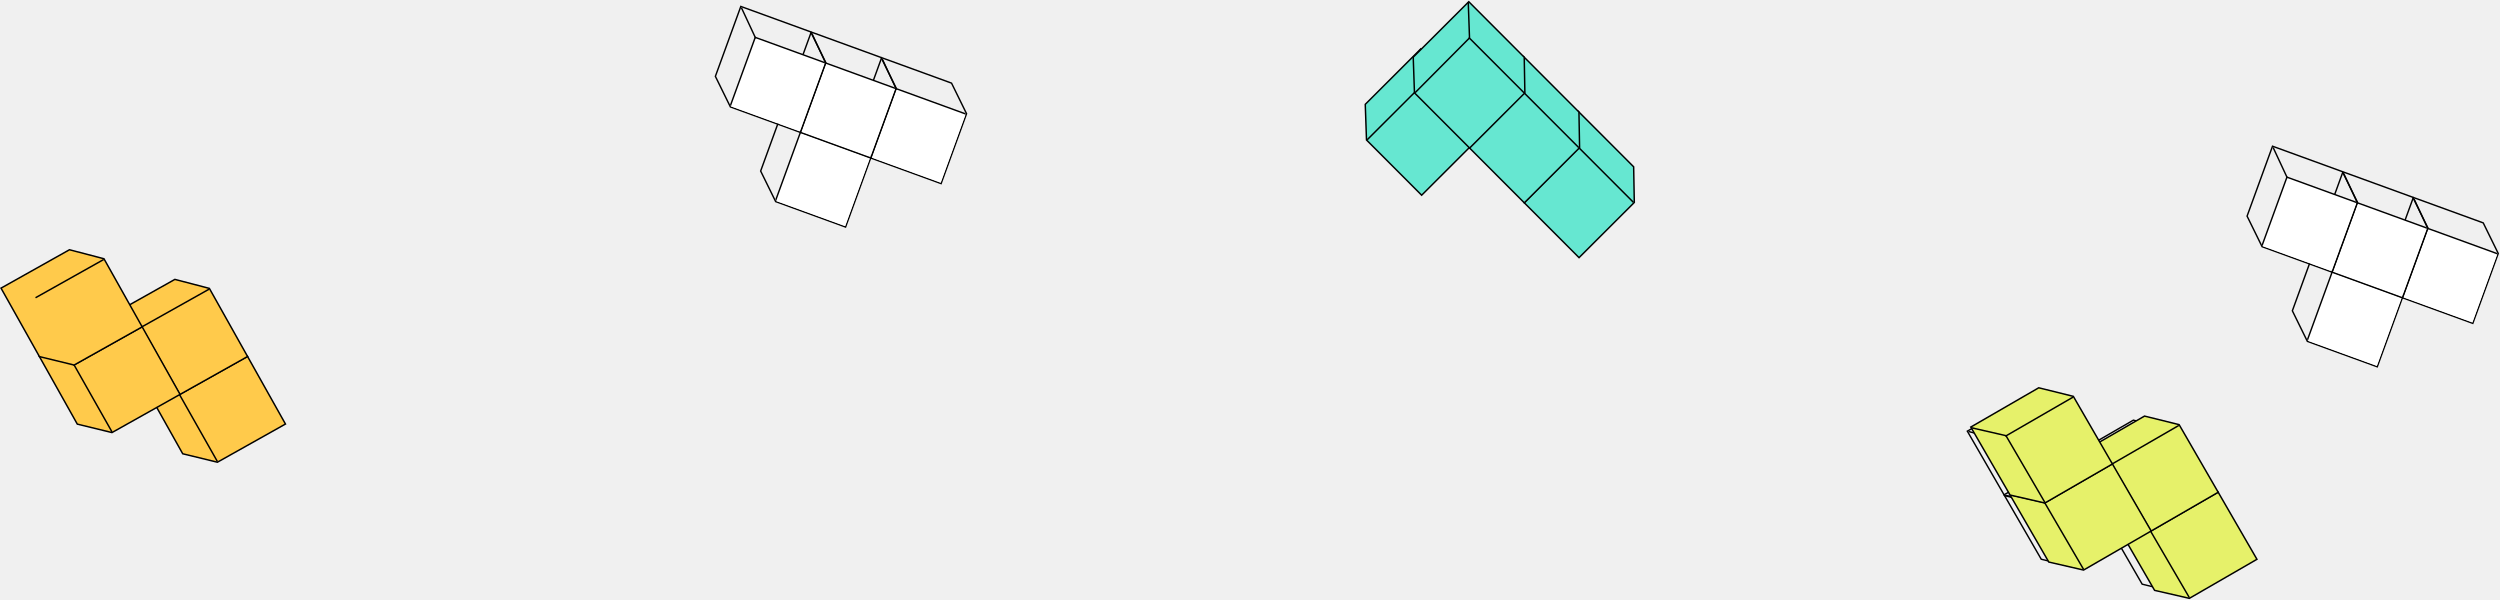
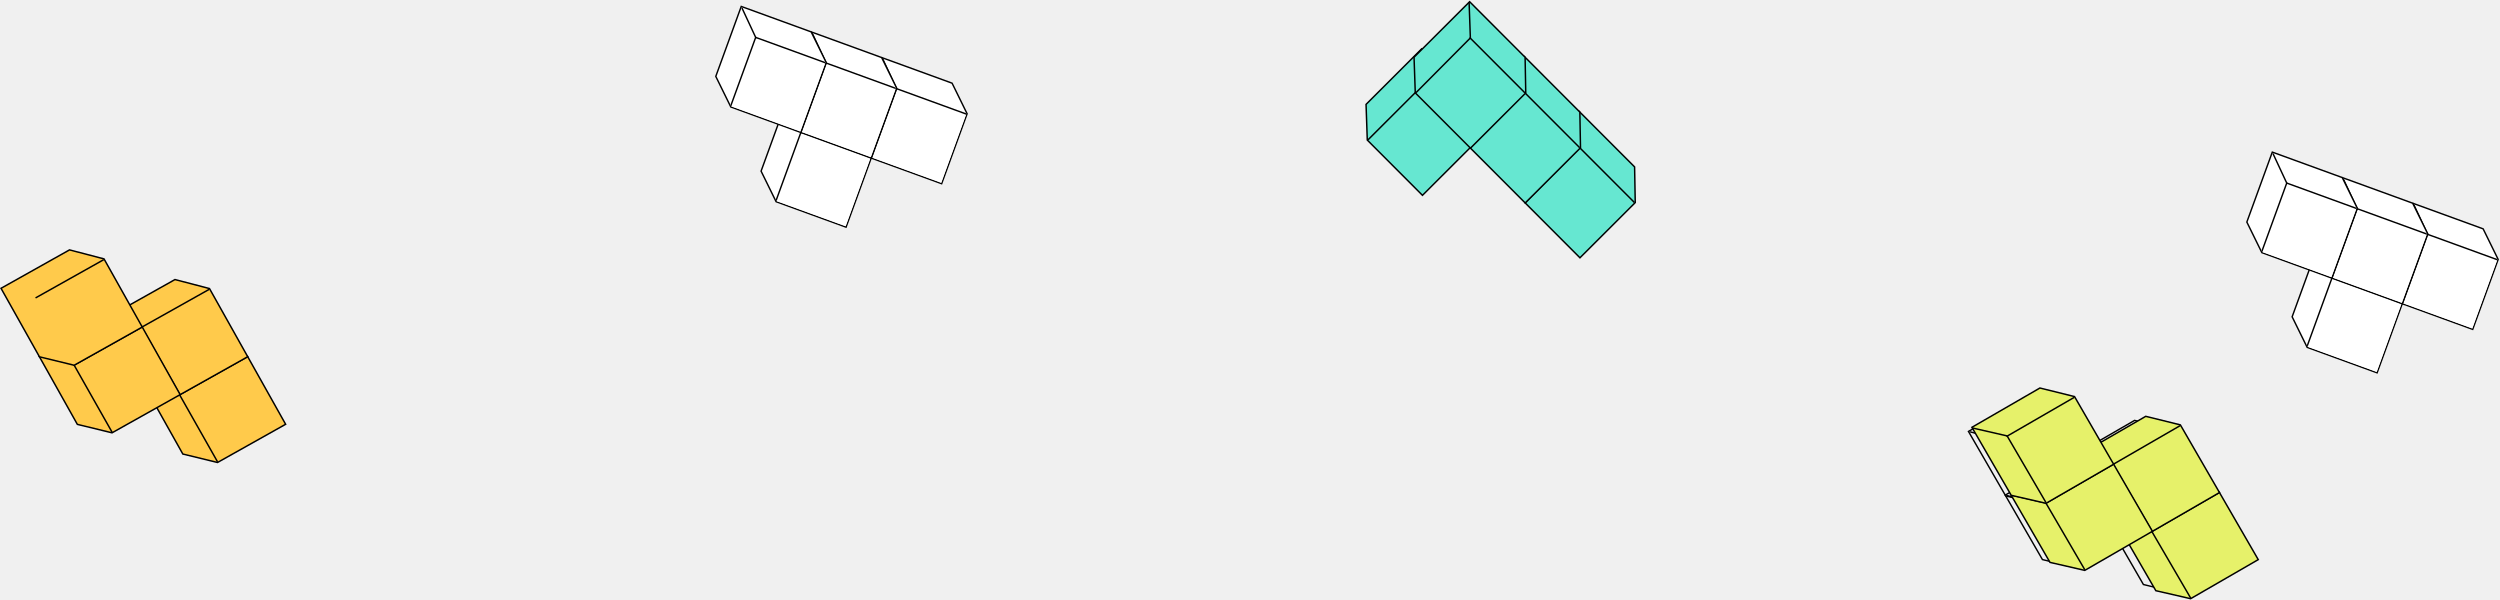
- <svg xmlns="http://www.w3.org/2000/svg" xmlns:xlink="http://www.w3.org/1999/xlink" width="1735px" height="416px" viewBox="0 0 1735 416" version="1.1">
+ <svg xmlns="http://www.w3.org/2000/svg" xmlns:xlink="http://www.w3.org/1999/xlink" width="1734px" height="416px" viewBox="0 0 1734 416" version="1.1">
  <defs>
    <polygon id="path-1" points="50.92 0 67.67 16.08 67.67 67 16.75 67 0 50.92 0 0" />
    <polygon id="path-3" points="50.92 0 67.67 16.08 67.67 67 16.75 67 0 50.92 0 0" />
    <polygon id="path-5" points="50.92 0 67.67 16.08 67.67 67 16.75 67 0 50.92 0 0" />
    <polygon id="path-7" points="50.92 0 67.67 16.08 67.67 67 16.75 67 0 50.92 0 0" />
    <polygon id="path-9" points="50.92 0 67.67 16.08 67.67 67 16.75 67 0 50.92 0 0" />
    <polygon id="path-11" points="50.92 0 67.67 16.08 67.67 67 16.75 67 0 50.92 0 0" />
    <polygon id="path-13" points="50.92 0 67.67 16.08 67.67 67 16.75 67 0 50.92 0 0" />
    <polygon id="path-15" points="50.92 0 67.67 16.08 67.67 67 16.75 67 0 50.92 0 0" />
    <polygon id="path-17" points="50.92 0 67.67 16.08 67.67 67 16.75 67 0 50.92 0 0" />
    <polygon id="path-19" points="50.92 0 67.67 16.08 67.67 67 16.75 67 0 50.92 0 0" />
    <polygon id="path-21" points="50.92 0 67.67 16.08 67.67 67 16.75 67 0 50.92 0 0" />
    <polygon id="path-23" points="50.92 0 67.67 16.08 67.67 67 16.75 67 0 50.92 0 0" />
    <polygon id="path-25" points="50.92 0 67.67 16.08 67.67 67 16.75 67 0 50.92 0 0" />
    <polygon id="path-27" points="50.92 0 67.67 16.08 67.67 67 16.75 67 0 50.92 0 0" />
    <polygon id="path-29" points="50.92 0 67.67 16.08 67.67 67 16.75 67 0 50.92 0 0" />
-     <polygon id="path-31" points="50.92 0 67.67 16.08 67.67 67 16.75 67 0 50.92 0 0" />
+     <polygon id="path-31" points="50.92 0 67.67 16.08 67.67 67 16.75 67 0 50.92 0 0 15.539 -2.97539771e-14" />
    <polygon id="path-33" points="50.92 0 67.67 16.08 67.67 67 16.75 67 0 50.92 0 0" />
    <polygon id="path-35" points="50.92 0 67.67 16.08 67.67 67 16.75 67 0 50.92 0 0" />
    <polygon id="path-37" points="50.92 0 67.67 16.08 67.67 67 16.75 67 0 50.92 0 0" />
    <polygon id="path-39" points="50.92 0 67.67 16.08 67.67 67 16.75 67 0 50.92 0 0" />
    <polygon id="path-41" points="50.92 0 67.67 16.08 67.67 67 16.75 67 0 50.92 0 0" />
    <polygon id="path-43" points="50.92 0 67.67 16.08 67.67 67 16.75 67 0 50.92 0 0" />
    <polygon id="path-45" points="50.92 0 67.67 16.08 67.67 67 16.75 67 0 50.92 0 0" />
-     <polygon id="path-47" points="50.92 0 67.67 16.08 67.67 67 16.75 67 0 50.92 0 0" />
+     <polygon id="path-47" points="50.92 0 67.67 16.08 67.67 67 16.75 67 0 50.92 0 0 15.539 -2.97539771e-14" />
    <polygon id="path-49" points="48.642 0.328 48.449 0.284 48.275 0.381 0.902 26.957 0.434 27.22 0.716 27.677 29.397 74.219 29.509 74.401 29.716 74.45 52.952 79.994 53.17 80.046 53.356 79.922 95.563 51.856 95.945 51.602 95.737 51.193 72.765 6.019 72.655 5.803 72.42 5.75" />
    <polygon id="path-51" points="48.35 0.461 48.157 0.417 47.983 0.514 0.61 27.09 0.142 27.353 0.423 27.81 29.105 74.353 29.217 74.534 29.424 74.583 52.66 80.127 52.878 80.179 53.065 80.055 95.271 51.989 95.653 51.735 95.445 51.326 72.473 6.152 72.363 5.936 72.128 5.883" />
    <polygon id="path-53" points="48.483 0.753 48.289 0.709 48.116 0.806 0.743 27.382 0.275 27.645 0.556 28.102 29.238 74.644 29.35 74.826 29.557 74.875 52.792 80.419 53.011 80.471 53.197 80.347 95.404 52.281 95.786 52.027 95.578 51.618 72.606 6.444 72.496 6.229 72.261 6.175" />
    <polygon id="path-55" points="49.191 0.886 48.997 0.842 48.824 0.939 1.451 27.515 0.983 27.777 1.264 28.235 29.946 74.777 30.058 74.959 30.265 75.008 53.5 80.552 53.719 80.604 53.905 80.48 96.112 52.413 96.494 52.16 96.286 51.751 73.314 6.576 73.204 6.361 72.969 6.307" />
    <polygon id="path-57" points="76.939 39.314 76.929 39.116 76.788 38.975 38.407 0.539 38.028 0.159 37.664 0.553 0.596 40.738 0.451 40.895 0.459 41.108 1.396 64.977 1.405 65.201 1.575 65.347 39.996 98.406 40.344 98.706 40.681 98.395 77.974 64.077 78.151 63.913 78.14 63.672" />
    <polygon id="path-59" points="77.171 39.643 77.162 39.445 77.021 39.304 38.64 0.868 38.261 0.487 37.897 0.882 0.829 41.067 0.684 41.224 0.692 41.437 1.629 65.306 1.638 65.53 1.808 65.676 40.229 98.735 40.577 99.035 40.914 98.724 78.207 64.406 78.384 64.242 78.372 64.001" />
    <polygon id="path-61" points="77.2 39.617 77.191 39.419 77.05 39.279 38.669 0.842 38.289 0.462 37.925 0.857 0.857 41.041 0.713 41.198 0.721 41.411 1.658 65.28 1.667 65.504 1.837 65.651 40.258 98.71 40.606 99.009 40.943 98.699 78.236 64.38 78.413 64.217 78.401 63.976" />
    <polygon id="path-63" points="77.226 39.588 77.216 39.39 77.076 39.25 38.695 0.813 38.315 0.433 37.951 0.828 0.883 41.012 0.739 41.169 0.747 41.382 1.684 65.251 1.692 65.475 1.862 65.622 40.284 98.681 40.631 98.98 40.969 98.669 78.261 64.351 78.439 64.188 78.427 63.947" />
    <polygon id="path-65" points="48.16 0.853 47.966 0.811 47.794 0.91 0.765 28.091 0.3 28.36 0.588 28.813 29.863 74.984 29.978 75.164 30.185 75.211 53.49 80.457 53.709 80.506 53.894 80.38 95.737 51.775 96.116 51.516 95.903 51.11 72.353 6.233 72.241 6.02 72.005 5.969" />
    <polygon id="path-67" points="48.27 0.326 48.076 0.285 47.904 0.384 0.875 27.565 0.41 27.834 0.698 28.287 29.973 74.458 30.087 74.638 30.295 74.685 53.6 79.931 53.819 79.98 54.004 79.853 95.847 51.249 96.226 50.99 96.013 50.584 72.463 5.707 72.351 5.493 72.115 5.443" />
    <polygon id="path-69" points="48.743 0.216 48.549 0.175 48.377 0.274 1.349 27.455 0.884 27.724 1.171 28.177 30.447 74.348 30.561 74.528 30.769 74.575 54.073 79.821 54.292 79.87 54.477 79.744 96.321 51.139 96.699 50.88 96.486 50.474 72.937 5.597 72.825 5.383 72.589 5.333" />
    <polygon id="path-71" points="48.853 0.69 48.659 0.648 48.487 0.748 1.458 27.928 0.993 28.197 1.281 28.651 30.556 74.822 30.67 75.002 30.878 75.049 54.183 80.295 54.401 80.344 54.587 80.217 96.43 51.612 96.809 51.353 96.596 50.947 73.046 6.071 72.934 5.857 72.698 5.806" />
  </defs>
  <g id="Page-1" stroke="none" stroke-width="1" fill="none" fill-rule="evenodd">
-     <g id="Group-2" transform="translate(-1, 0)">
-       <g id="bg4" transform="translate(473, 3)">
+     <g id="bg4" transform="translate(-1, 0)">
+       <g transform="translate(473, 3)">
        <g id="Group-10-Copy-12" transform="translate(987.9615, 339.1614) rotate(-30) translate(-987.9615, -339.1614) translate(926.9615, 254.1614)">
          <g id="Group">
            <g id="Group-4-Copy">
              <g id="Cube-3" transform="translate(52, 101)">
                <g id="Group">
                  <polygon id="Path" stroke="#000000" points="69.17 16.867 69.17 68.5 17.549 68.5 0.5 52.133 0.5 0.5 52.121 0.5" />
                  <g id="Path-Copy-Clipped" transform="translate(1, 1)">
-                     <mask id="mask-2" fill="white">
-                       <use xlink:href="#path-1" />
-                     </mask>
-                     <g id="path-9" />
-                     <polygon id="Path-Copy" stroke="#000000" fill="#FFFFFF" fill-rule="nonzero" mask="url(#mask-2)" points="84.92 32.617 84.92 84.25 33.299 84.25 16.25 67.883 16.25 16.25 67.871 16.25" />
+                     <g>
+                       <mask id="mask-2" fill="white">
+                         <use xlink:href="#path-1" />
+                       </mask>
+                       <g id="path-1" />
+                       <polygon id="Path-Copy" stroke="#000000" fill="#FFFFFF" fill-rule="nonzero" mask="url(#mask-2)" points="84.92 32.617 84.92 84.25 33.299 84.25 16.25 67.883 16.25 16.25 67.871 16.25" />
+                     </g>
                  </g>
                  <g id="Path-Clipped" transform="translate(1, 1)">
-                     <mask id="mask-4" fill="white">
-                       <use xlink:href="#path-3" />
-                     </mask>
-                     <g id="path-9" />
-                     <line x1="16.75" y1="16.75" x2="0" y2="0" id="Path" stroke="#000000" mask="url(#mask-4)" />
+                     <g>
+                       <mask id="mask-4" fill="white">
+                         <use xlink:href="#path-3" />
+                       </mask>
+                       <g id="path-3" />
+                       <line x1="16.75" y1="16.75" x2="0" y2="0" id="Path" stroke="#000000" mask="url(#mask-4)" />
+                     </g>
                  </g>
                </g>
              </g>
              <g id="Cube-3" transform="translate(52, 51)">
                <g id="Group">
                  <polygon id="Path" stroke="#000000" points="69.17 16.867 69.17 68.5 17.549 68.5 0.5 52.133 0.5 0.5 52.121 0.5" />
                  <g id="Path-Copy-Clipped" transform="translate(1, 1)">
-                     <mask id="mask-6" fill="white">
-                       <use xlink:href="#path-5" />
-                     </mask>
-                     <g id="path-11" />
-                     <polygon id="Path-Copy" stroke="#000000" fill="#FFFFFF" fill-rule="nonzero" mask="url(#mask-6)" points="84.92 32.617 84.92 84.25 33.299 84.25 16.25 67.883 16.25 16.25 67.871 16.25" />
+                     <g>
+                       <mask id="mask-6" fill="white">
+                         <use xlink:href="#path-5" />
+                       </mask>
+                       <g id="path-5" />
+                       <polygon id="Path-Copy" stroke="#000000" fill="#FFFFFF" fill-rule="nonzero" mask="url(#mask-6)" points="84.92 32.617 84.92 84.25 33.299 84.25 16.25 67.883 16.25 16.25 67.871 16.25" />
+                     </g>
                  </g>
                  <g id="Path-Clipped" transform="translate(1, 1)">
-                     <mask id="mask-8" fill="white">
-                       <use xlink:href="#path-7" />
-                     </mask>
-                     <g id="path-11" />
-                     <line x1="16.75" y1="16.75" x2="0" y2="0" id="Path" stroke="#000000" mask="url(#mask-8)" />
+                     <g>
+                       <mask id="mask-8" fill="white">
+                         <use xlink:href="#path-7" />
+                       </mask>
+                       <g id="path-7" />
+                       <line x1="16.75" y1="16.75" x2="0" y2="0" id="Path" stroke="#000000" mask="url(#mask-8)" />
+                     </g>
                  </g>
                </g>
              </g>
              <g id="Cube-3" transform="translate(0, 51)">
                <g id="Group">
                  <polygon id="Path" stroke="#000000" points="69.17 16.867 69.17 68.5 17.549 68.5 0.5 52.133 0.5 0.5 52.121 0.5" />
                  <g id="Path-Copy-Clipped" transform="translate(1, 1)">
-                     <mask id="mask-10" fill="white">
-                       <use xlink:href="#path-9" />
-                     </mask>
-                     <g id="path-13" />
-                     <polygon id="Path-Copy" stroke="#000000" fill="#FFFFFF" fill-rule="nonzero" mask="url(#mask-10)" points="84.92 32.617 84.92 84.25 33.299 84.25 16.25 67.883 16.25 16.25 67.871 16.25" />
+                     <g>
+                       <mask id="mask-10" fill="white">
+                         <use xlink:href="#path-9" />
+                       </mask>
+                       <g id="path-9" />
+                       <polygon id="Path-Copy" stroke="#000000" fill="#FFFFFF" fill-rule="nonzero" mask="url(#mask-10)" points="84.92 32.617 84.92 84.25 33.299 84.25 16.25 67.883 16.25 16.25 67.871 16.25" />
+                     </g>
                  </g>
                  <g id="Path-Clipped" transform="translate(1, 1)">
-                     <mask id="mask-12" fill="white">
-                       <use xlink:href="#path-11" />
-                     </mask>
-                     <g id="path-13" />
-                     <line x1="16.75" y1="16.75" x2="0" y2="0" id="Path" stroke="#000000" mask="url(#mask-12)" />
+                     <g>
+                       <mask id="mask-12" fill="white">
+                         <use xlink:href="#path-11" />
+                       </mask>
+                       <g id="path-11" />
+                       <line x1="16.75" y1="16.75" x2="0" y2="0" id="Path" stroke="#000000" mask="url(#mask-12)" />
+                     </g>
                  </g>
                </g>
              </g>
              <g id="Cube-3">
                <g id="Group">
                  <polygon id="Path" stroke="#000000" points="69.17 16.867 69.17 68.5 17.549 68.5 0.5 52.133 0.5 0.5 52.121 0.5" />
                  <g id="Path-Copy-Clipped" transform="translate(1, 1)">
-                     <mask id="mask-14" fill="white">
-                       <use xlink:href="#path-13" />
-                     </mask>
-                     <g id="path-15" />
-                     <polygon id="Path-Copy" stroke="#000000" fill="#FFFFFF" fill-rule="nonzero" mask="url(#mask-14)" points="84.92 32.617 84.92 84.25 33.299 84.25 16.25 67.883 16.25 16.25 67.871 16.25" />
+                     <g>
+                       <mask id="mask-14" fill="white">
+                         <use xlink:href="#path-13" />
+                       </mask>
+                       <g id="path-13" />
+                       <polygon id="Path-Copy" stroke="#000000" fill="#FFFFFF" fill-rule="nonzero" mask="url(#mask-14)" points="84.92 32.617 84.92 84.25 33.299 84.25 16.25 67.883 16.25 16.25 67.871 16.25" />
+                     </g>
                  </g>
                  <g id="Path-Clipped" transform="translate(1, 1)">
-                     <mask id="mask-16" fill="white">
-                       <use xlink:href="#path-15" />
-                     </mask>
-                     <g id="path-15" />
-                     <line x1="16.75" y1="16.75" x2="0" y2="0" id="Path" stroke="#000000" mask="url(#mask-16)" />
+                     <g>
+                       <mask id="mask-16" fill="white">
+                         <use xlink:href="#path-15" />
+                       </mask>
+                       <g id="path-15" />
+                       <line x1="16.75" y1="16.75" x2="0" y2="0" id="Path" stroke="#000000" mask="url(#mask-16)" />
+                     </g>
                  </g>
                </g>
              </g>
            </g>
          </g>
        </g>
        <g id="Group-8-Copy" transform="translate(103.0607, 86.96371) rotate(20) translate(-103.0607, -86.96371) translate(16.06066, 26.96372)">
          <g id="Group-7">
            <g id="Cube-3" transform="translate(52, 51)">
              <g id="Group">
-                 <polygon id="Path" stroke="#000000" points="69.17 16.867 69.17 68.5 17.549 68.5 0.5 52.133 0.5 0.5 52.121 0.5" />
-                 <g id="Path-Copy-Clipped" transform="translate(1, 1)">
-                   <mask id="mask-18" fill="white">
-                     <use xlink:href="#path-17" />
-                   </mask>
-                   <g id="path-25" />
-                   <polygon id="Path-Copy" stroke="#000000" fill="#FFFFFF" fill-rule="nonzero" mask="url(#mask-18)" points="84.92 32.617 84.92 84.25 33.299 84.25 16.25 67.883 16.25 16.25 67.871 16.25" />
-                 </g>
-                 <g id="Path-Clipped" transform="translate(1, 1)">
-                   <mask id="mask-20" fill="white">
-                     <use xlink:href="#path-19" />
-                   </mask>
-                   <g id="path-25" />
-                   <line x1="16.75" y1="16.75" x2="0" y2="0" id="Path" stroke="#000000" mask="url(#mask-20)" />
+                 <polygon id="Path" stroke="#000000" fill="#FFFFFF" points="69.17 16.867 69.17 68.5 17.549 68.5 0.5 52.133 0.5 0.5 52.121 0.5" />
+                 <g id="Path-Copy-Clipped" transform="translate(1, 1)">
+                   <g>
+                     <mask id="mask-18" fill="white">
+                       <use xlink:href="#path-17" />
+                     </mask>
+                     <g id="path-17" />
+                     <polygon id="Path-Copy" stroke="#000000" fill="#FFFFFF" fill-rule="nonzero" mask="url(#mask-18)" points="84.92 32.617 84.92 84.25 33.299 84.25 16.25 67.883 16.25 16.25 67.871 16.25" />
+                   </g>
+                 </g>
+                 <g id="Path-Clipped" transform="translate(1, 1)">
+                   <g>
+                     <mask id="mask-20" fill="white">
+                       <use xlink:href="#path-19" />
+                     </mask>
+                     <g id="path-19" />
+                     <line x1="16.75" y1="16.75" x2="0" y2="0" id="Path" stroke="#000000" mask="url(#mask-20)" />
+                   </g>
                </g>
              </g>
            </g>
            <g id="Cube-3" transform="translate(104, 0)">
              <g id="Group">
-                 <polygon id="Path" stroke="#000000" points="69.17 16.867 69.17 68.5 17.549 68.5 0.5 52.133 0.5 0.5 52.121 0.5" />
-                 <g id="Path-Copy-Clipped" transform="translate(1, 1)">
-                   <mask id="mask-22" fill="white">
-                     <use xlink:href="#path-21" />
-                   </mask>
-                   <g id="path-27" />
-                   <polygon id="Path-Copy" stroke="#000000" fill="#FFFFFF" fill-rule="nonzero" mask="url(#mask-22)" points="84.92 32.617 84.92 84.25 33.299 84.25 16.25 67.883 16.25 16.25 67.871 16.25" />
-                 </g>
-                 <g id="Path-Clipped" transform="translate(1, 1)">
-                   <mask id="mask-24" fill="white">
-                     <use xlink:href="#path-23" />
-                   </mask>
-                   <g id="path-27" />
-                   <line x1="16.75" y1="16.75" x2="0" y2="0" id="Path" stroke="#000000" mask="url(#mask-24)" />
+                 <polygon id="Path" stroke="#000000" fill="#FFFFFF" points="69.17 16.867 69.17 68.5 17.549 68.5 0.5 52.133 0.5 0.5 52.121 0.5" />
+                 <g id="Path-Copy-Clipped" transform="translate(1, 1)">
+                   <g>
+                     <mask id="mask-22" fill="white">
+                       <use xlink:href="#path-21" />
+                     </mask>
+                     <g id="path-21" />
+                     <polygon id="Path-Copy" stroke="#000000" fill="#FFFFFF" fill-rule="nonzero" mask="url(#mask-22)" points="84.92 32.617 84.92 84.25 33.299 84.25 16.25 67.883 16.25 16.25 67.871 16.25" />
+                   </g>
+                 </g>
+                 <g id="Path-Clipped" transform="translate(1, 1)">
+                   <g>
+                     <mask id="mask-24" fill="white">
+                       <use xlink:href="#path-23" />
+                     </mask>
+                     <g id="path-23" />
+                     <line x1="16.75" y1="16.75" x2="0" y2="0" id="Path" stroke="#000000" mask="url(#mask-24)" />
+                   </g>
                </g>
              </g>
            </g>
            <g id="Cube-3" transform="translate(52, 0)">
              <g id="Group">
-                 <polygon id="Path" stroke="#000000" points="69.17 16.867 69.17 68.5 17.549 68.5 0.5 52.133 0.5 0.5 52.121 0.5" />
-                 <g id="Path-Copy-Clipped" transform="translate(1, 1)">
-                   <mask id="mask-26" fill="white">
-                     <use xlink:href="#path-25" />
-                   </mask>
-                   <g id="path-29" />
-                   <polygon id="Path-Copy" stroke="#000000" fill="#FFFFFF" fill-rule="nonzero" mask="url(#mask-26)" points="84.92 32.617 84.92 84.25 33.299 84.25 16.25 67.883 16.25 16.25 67.871 16.25" />
-                 </g>
-                 <g id="Path-Clipped" transform="translate(1, 1)">
-                   <mask id="mask-28" fill="white">
-                     <use xlink:href="#path-27" />
-                   </mask>
-                   <g id="path-29" />
-                   <line x1="16.75" y1="16.75" x2="0" y2="0" id="Path" stroke="#000000" mask="url(#mask-28)" />
+                 <polygon id="Path" stroke="#000000" fill="#FFFFFF" points="69.17 16.867 69.17 68.5 17.549 68.5 0.5 52.133 0.5 0.5 52.121 0.5" />
+                 <g id="Path-Copy-Clipped" transform="translate(1, 1)">
+                   <g>
+                     <mask id="mask-26" fill="white">
+                       <use xlink:href="#path-25" />
+                     </mask>
+                     <g id="path-25" />
+                     <polygon id="Path-Copy" stroke="#000000" fill="#FFFFFF" fill-rule="nonzero" mask="url(#mask-26)" points="84.92 32.617 84.92 84.25 33.299 84.25 16.25 67.883 16.25 16.25 67.871 16.25" />
+                   </g>
+                 </g>
+                 <g id="Path-Clipped" transform="translate(1, 1)">
+                   <g>
+                     <mask id="mask-28" fill="white">
+                       <use xlink:href="#path-27" />
+                     </mask>
+                     <g id="path-27" />
+                     <line x1="16.75" y1="16.75" x2="0" y2="0" id="Path" stroke="#000000" mask="url(#mask-28)" />
+                   </g>
                </g>
              </g>
            </g>
            <g id="Cube-3">
              <g id="Group">
-                 <polygon id="Path" stroke="#000000" points="69.17 16.867 69.17 68.5 17.549 68.5 0.5 52.133 0.5 0.5 52.121 0.5" />
-                 <g id="Path-Copy-Clipped" transform="translate(1, 1)">
-                   <mask id="mask-30" fill="white">
-                     <use xlink:href="#path-29" />
-                   </mask>
-                   <g id="path-31" />
-                   <polygon id="Path-Copy" stroke="#000000" fill="#FFFFFF" fill-rule="nonzero" mask="url(#mask-30)" points="84.92 32.617 84.92 84.25 33.299 84.25 16.25 67.883 16.25 16.25 67.871 16.25" />
-                 </g>
-                 <g id="Path-Clipped" transform="translate(1, 1)">
-                   <mask id="mask-32" fill="white">
-                     <use xlink:href="#path-31" />
-                   </mask>
-                   <g id="path-31" />
-                   <line x1="16.75" y1="16.75" x2="0" y2="0" id="Path" stroke="#000000" mask="url(#mask-32)" />
-                 </g>
-               </g>
-             </g>
-           </g>
-         </g>
-         <g id="Group-8-Copy-4" transform="translate(1166.061, 183.9637) rotate(20) translate(-1166.061, -183.9637) translate(1079.061, 123.9637)">
-           <g id="Group-7">
+                 <polygon id="Path" stroke="#000000" fill="#FFFFFF" points="69.17 16.867 69.17 68.5 17.549 68.5 0.5 52.133 0.5 0.5 52.121 0.5" />
+                 <g id="Path-Copy-Clipped" transform="translate(1, 1)">
+                   <g>
+                     <mask id="mask-30" fill="white">
+                       <use xlink:href="#path-29" />
+                     </mask>
+                     <g id="path-29" />
+                     <polygon id="Path-Copy" stroke="#000000" fill="#FFFFFF" fill-rule="nonzero" mask="url(#mask-30)" points="84.92 32.617 84.92 84.25 33.299 84.25 16.25 67.883 16.25 16.25 67.871 16.25" />
+                   </g>
+                 </g>
+                 <g id="Path-Clipped" transform="translate(1, 1)">
+                   <g>
+                     <mask id="mask-32" fill="white">
+                       <use xlink:href="#path-31" />
+                     </mask>
+                     <g id="path-31" />
+                     <line x1="16.75" y1="16.75" x2="0" y2="0" id="Path" stroke="#000000" mask="url(#mask-32)" />
+                   </g>
+                 </g>
+               </g>
+             </g>
+           </g>
+         </g>
+         <g id="Group-8-Copy" transform="translate(1165.043, 188.4195) rotate(20) translate(-1165.043, -188.4195) translate(1077.543, 127.9195)">
+           <g id="Group-7" transform="translate(0.31596, 0.120615)">
            <g id="Cube-3" transform="translate(52, 51)">
              <g id="Group">
-                 <polygon id="Path" stroke="#000000" points="69.17 16.867 69.17 68.5 17.549 68.5 0.5 52.133 0.5 0.5 52.121 0.5" />
-                 <g id="Path-Copy-Clipped" transform="translate(1, 1)">
-                   <mask id="mask-34" fill="white">
-                     <use xlink:href="#path-33" />
-                   </mask>
-                   <g id="path-33" />
-                   <polygon id="Path-Copy" stroke="#000000" fill="#FFFFFF" fill-rule="nonzero" mask="url(#mask-34)" points="84.92 32.617 84.92 84.25 33.299 84.25 16.25 67.883 16.25 16.25 67.871 16.25" />
-                 </g>
-                 <g id="Path-Clipped" transform="translate(1, 1)">
-                   <mask id="mask-36" fill="white">
-                     <use xlink:href="#path-35" />
-                   </mask>
-                   <g id="path-33" />
-                   <line x1="16.75" y1="16.75" x2="0" y2="0" id="Path" stroke="#000000" mask="url(#mask-36)" />
+                 <polygon id="Path" stroke="#000000" fill="#FFFFFF" points="69.17 16.867 69.17 68.5 17.549 68.5 0.5 52.133 0.5 0.5 52.121 0.5" />
+                 <g id="Path-Copy-Clipped" transform="translate(1, 1)">
+                   <g>
+                     <mask id="mask-34" fill="white">
+                       <use xlink:href="#path-33" />
+                     </mask>
+                     <g id="path-17" />
+                     <polygon id="Path-Copy" stroke="#000000" fill="#FFFFFF" fill-rule="nonzero" mask="url(#mask-34)" points="84.92 32.617 84.92 84.25 33.299 84.25 16.25 67.883 16.25 16.25 67.871 16.25" />
+                   </g>
+                 </g>
+                 <g id="Path-Clipped" transform="translate(1, 1)">
+                   <g>
+                     <mask id="mask-36" fill="white">
+                       <use xlink:href="#path-35" />
+                     </mask>
+                     <g id="path-19" />
+                     <line x1="16.75" y1="16.75" x2="0" y2="0" id="Path" stroke="#000000" mask="url(#mask-36)" />
+                   </g>
                </g>
              </g>
            </g>
            <g id="Cube-3" transform="translate(104, 0)">
              <g id="Group">
-                 <polygon id="Path" stroke="#000000" points="69.17 16.867 69.17 68.5 17.549 68.5 0.5 52.133 0.5 0.5 52.121 0.5" />
-                 <g id="Path-Copy-Clipped" transform="translate(1, 1)">
-                   <mask id="mask-38" fill="white">
-                     <use xlink:href="#path-37" />
-                   </mask>
-                   <g id="path-35" />
-                   <polygon id="Path-Copy" stroke="#000000" fill="#FFFFFF" fill-rule="nonzero" mask="url(#mask-38)" points="84.92 32.617 84.92 84.25 33.299 84.25 16.25 67.883 16.25 16.25 67.871 16.25" />
-                 </g>
-                 <g id="Path-Clipped" transform="translate(1, 1)">
-                   <mask id="mask-40" fill="white">
-                     <use xlink:href="#path-39" />
-                   </mask>
-                   <g id="path-35" />
-                   <line x1="16.75" y1="16.75" x2="0" y2="0" id="Path" stroke="#000000" mask="url(#mask-40)" />
+                 <polygon id="Path" stroke="#000000" fill="#FFFFFF" points="69.17 16.867 69.17 68.5 17.549 68.5 0.5 52.133 0.5 0.5 52.121 0.5" />
+                 <g id="Path-Copy-Clipped" transform="translate(1, 1)">
+                   <g>
+                     <mask id="mask-38" fill="white">
+                       <use xlink:href="#path-37" />
+                     </mask>
+                     <g id="path-21" />
+                     <polygon id="Path-Copy" stroke="#000000" fill="#FFFFFF" fill-rule="nonzero" mask="url(#mask-38)" points="84.92 32.617 84.92 84.25 33.299 84.25 16.25 67.883 16.25 16.25 67.871 16.25" />
+                   </g>
+                 </g>
+                 <g id="Path-Clipped" transform="translate(1, 1)">
+                   <g>
+                     <mask id="mask-40" fill="white">
+                       <use xlink:href="#path-39" />
+                     </mask>
+                     <g id="path-23" />
+                     <line x1="16.75" y1="16.75" x2="0" y2="0" id="Path" stroke="#000000" mask="url(#mask-40)" />
+                   </g>
                </g>
              </g>
            </g>
            <g id="Cube-3" transform="translate(52, 0)">
              <g id="Group">
-                 <polygon id="Path" stroke="#000000" points="69.17 16.867 69.17 68.5 17.549 68.5 0.5 52.133 0.5 0.5 52.121 0.5" />
-                 <g id="Path-Copy-Clipped" transform="translate(1, 1)">
-                   <mask id="mask-42" fill="white">
-                     <use xlink:href="#path-41" />
-                   </mask>
-                   <g id="path-37" />
-                   <polygon id="Path-Copy" stroke="#000000" fill="#FFFFFF" fill-rule="nonzero" mask="url(#mask-42)" points="84.92 32.617 84.92 84.25 33.299 84.25 16.25 67.883 16.25 16.25 67.871 16.25" />
-                 </g>
-                 <g id="Path-Clipped" transform="translate(1, 1)">
-                   <mask id="mask-44" fill="white">
-                     <use xlink:href="#path-43" />
-                   </mask>
-                   <g id="path-37" />
-                   <line x1="16.75" y1="16.75" x2="0" y2="0" id="Path" stroke="#000000" mask="url(#mask-44)" />
+                 <polygon id="Path" stroke="#000000" fill="#FFFFFF" points="69.17 16.867 69.17 68.5 17.549 68.5 0.5 52.133 0.5 0.5 52.121 0.5" />
+                 <g id="Path-Copy-Clipped" transform="translate(1, 1)">
+                   <g>
+                     <mask id="mask-42" fill="white">
+                       <use xlink:href="#path-41" />
+                     </mask>
+                     <g id="path-25" />
+                     <polygon id="Path-Copy" stroke="#000000" fill="#FFFFFF" fill-rule="nonzero" mask="url(#mask-42)" points="84.92 32.617 84.92 84.25 33.299 84.25 16.25 67.883 16.25 16.25 67.871 16.25" />
+                   </g>
+                 </g>
+                 <g id="Path-Clipped" transform="translate(1, 1)">
+                   <g>
+                     <mask id="mask-44" fill="white">
+                       <use xlink:href="#path-43" />
+                     </mask>
+                     <g id="path-27" />
+                     <line x1="16.75" y1="16.75" x2="0" y2="0" id="Path" stroke="#000000" mask="url(#mask-44)" />
+                   </g>
                </g>
              </g>
            </g>
            <g id="Cube-3">
              <g id="Group">
-                 <polygon id="Path" stroke="#000000" points="69.17 16.867 69.17 68.5 17.549 68.5 0.5 52.133 0.5 0.5 52.121 0.5" />
-                 <g id="Path-Copy-Clipped" transform="translate(1, 1)">
-                   <mask id="mask-46" fill="white">
-                     <use xlink:href="#path-45" />
-                   </mask>
-                   <g id="path-39" />
-                   <polygon id="Path-Copy" stroke="#000000" fill="#FFFFFF" fill-rule="nonzero" mask="url(#mask-46)" points="84.92 32.617 84.92 84.25 33.299 84.25 16.25 67.883 16.25 16.25 67.871 16.25" />
-                 </g>
-                 <g id="Path-Clipped" transform="translate(1, 1)">
-                   <mask id="mask-48" fill="white">
-                     <use xlink:href="#path-47" />
-                   </mask>
-                   <g id="path-39" />
-                   <line x1="16.75" y1="16.75" x2="0" y2="0" id="Path" stroke="#000000" mask="url(#mask-48)" />
+                 <polygon id="Path" stroke="#000000" fill="#FFFFFF" points="69.17 16.867 69.17 68.5 17.549 68.5 0.5 52.133 0.5 0.5 52.121 0.5" />
+                 <g id="Path-Copy-Clipped" transform="translate(1, 1)">
+                   <g>
+                     <mask id="mask-46" fill="white">
+                       <use xlink:href="#path-45" />
+                     </mask>
+                     <g id="path-29" />
+                     <polygon id="Path-Copy" stroke="#000000" fill="#FFFFFF" fill-rule="nonzero" mask="url(#mask-46)" points="84.92 32.617 84.92 84.25 33.299 84.25 16.25 67.883 16.25 16.25 67.871 16.25" />
+                   </g>
+                 </g>
+                 <g id="Path-Clipped" transform="translate(1, 1)">
+                   <g>
+                     <mask id="mask-48" fill="white">
+                       <use xlink:href="#path-47" />
+                     </mask>
+                     <g id="path-31" />
+                     <line x1="16.75" y1="16.75" x2="0" y2="0" id="Path" stroke="#000000" mask="url(#mask-48)" />
+                   </g>
                </g>
              </g>
            </g>
          </g>
        </g>
      </g>
      <g id="Group-87" transform="translate(0, 172)">
        <polygon id="Path" stroke="#000000" stroke-width="1.031" fill="#FFCA4B" fill-rule="nonzero" points="148.854 68.814 148.653 68.762 148.472 68.863 101.605 95.155 101.155 95.407 101.408 95.857 127.699 142.724 127.809 142.92 128.027 142.973 151.67 148.734 151.868 148.782 152.044 148.682 198.662 122.531 199.111 122.279 198.859 121.829 172.7 75.199 172.593 75.007 172.381 74.952" />
        <g id="Clipped" transform="translate(100, 68)">
-           <mask id="mask-50" fill="white">
-             <use xlink:href="#path-49" />
-           </mask>
-           <g id="Path" />
-           <g id="Group" mask="url(#mask-50)" stroke="#000000" stroke-width="1.031">
-             <g transform="translate(1, 7)" id="Path">
-               <line x1="24.493" y1="26.698" x2="0.407" y2="20.857" />
-               <line x1="71.425" y1="0.529" x2="24.109" y2="27.072" />
+           <g id="Group-Clipped">
+             <mask id="mask-50" fill="white">
+               <use xlink:href="#path-49" />
+             </mask>
+             <g id="path-49" />
+             <g id="Group" mask="url(#mask-50)">
+               <g transform="translate(1, 7)" id="Path">
+                 <g>
+                   <line x1="24.493" y1="26.698" x2="0.407" y2="20.857" stroke="#000000" stroke-width="1.031" />
+                   <line x1="71.425" y1="0.529" x2="24.109" y2="27.072" stroke="#000000" stroke-width="1.031" />
+                 </g>
+               </g>
            </g>
          </g>
        </g>
        <line x1="151.895" y1="148.346" x2="125.485" y2="101.685" id="Path" stroke="#000000" stroke-width="1.031" />
        <polygon id="Path" stroke="#000000" stroke-width="1.031" fill="#FFCA4B" fill-rule="nonzero" points="122.562 21.947 122.361 21.895 122.18 21.996 75.313 48.288 74.863 48.54 75.116 48.99 101.407 95.857 101.517 96.052 101.735 96.105 125.378 101.866 125.576 101.914 125.752 101.815 172.37 75.664 172.819 75.412 172.567 74.962 146.408 28.331 146.301 28.14 146.089 28.085" />
        <g id="Clipped" transform="translate(74, 21)">
-           <mask id="mask-52" fill="white">
-             <use xlink:href="#path-51" />
-           </mask>
-           <g id="Path" />
-           <g id="Group" mask="url(#mask-52)" stroke="#000000" stroke-width="1.031">
-             <g transform="translate(1, 7)" id="Path">
-               <line x1="24.2" y1="26.831" x2="0.114" y2="20.99" />
-               <line x1="71.132" y1="0.661" x2="23.817" y2="27.205" />
+           <g id="Group-Clipped">
+             <mask id="mask-52" fill="white">
+               <use xlink:href="#path-51" />
+             </mask>
+             <g id="path-51" />
+             <g id="Group" mask="url(#mask-52)">
+               <g transform="translate(1, 7)" id="Path">
+                 <g>
+                   <line x1="24.2" y1="26.831" x2="0.114" y2="20.99" stroke="#000000" stroke-width="1.031" />
+                   <line x1="71.132" y1="0.661" x2="23.817" y2="27.205" stroke="#000000" stroke-width="1.031" />
+                 </g>
+               </g>
            </g>
          </g>
        </g>
        <line x1="125.603" y1="101.479" x2="99.193" y2="54.818" id="Path" stroke="#000000" stroke-width="1.031" />
        <polygon id="Path" stroke="#000000" stroke-width="1.031" fill="#FFCA4B" fill-rule="nonzero" points="75.695 48.239 75.494 48.187 75.313 48.288 28.446 74.58 27.996 74.832 28.248 75.282 54.54 122.149 54.65 122.344 54.868 122.397 78.511 128.158 78.708 128.206 78.885 128.107 125.503 101.956 125.952 101.704 125.7 101.254 99.541 54.623 99.433 54.432 99.221 54.377" />
        <g id="Clipped" transform="translate(27, 47)">
-           <mask id="mask-54" fill="white">
-             <use xlink:href="#path-53" />
-           </mask>
-           <g id="Path" />
-           <line x1="72.265" y1="7.954" x2="24.95" y2="34.497" id="Path" stroke="#000000" stroke-width="1.031" mask="url(#mask-54)" />
+           <g id="Path-Clipped">
+             <mask id="mask-54" fill="white">
+               <use xlink:href="#path-53" />
+             </mask>
+             <g id="path-53" />
+             <line x1="72.265" y1="7.954" x2="24.95" y2="34.497" id="Path" stroke="#000000" stroke-width="1.031" mask="url(#mask-54)" />
+           </g>
        </g>
        <line x1="78.736" y1="127.771" x2="52.326" y2="81.11" id="Path" stroke="#000000" stroke-width="1.031" />
        <polygon id="Path" stroke="#000000" stroke-width="1.031" fill="#FFCA4B" fill-rule="nonzero" points="49.403 1.372 49.202 1.319 49.021 1.421 2.154 27.713 1.704 27.965 1.956 28.415 28.248 75.282 28.358 75.477 28.576 75.53 52.219 81.291 52.416 81.339 52.593 81.24 99.211 55.089 99.66 54.836 99.408 54.387 73.249 7.756 73.141 7.565 72.929 7.51" />
        <g id="Clipped">
-           <mask id="mask-56" fill="white">
-             <use xlink:href="#path-55" />
-           </mask>
-           <g id="Path" />
-           <line x1="72.973" y1="8.086" x2="25.658" y2="34.63" id="Path" stroke="#000000" stroke-width="1.031" mask="url(#mask-56)" />
+           <g id="Path-Clipped">
+             <mask id="mask-56" fill="white">
+               <use xlink:href="#path-55" />
+             </mask>
+             <g id="path-55" />
+             <line x1="72.973" y1="8.086" x2="25.658" y2="34.63" id="Path" stroke="#000000" stroke-width="1.031" mask="url(#mask-56)" />
+           </g>
        </g>
      </g>
      <g id="Group-151" transform="translate(948, 0)">
        <polygon id="Path" stroke="#000000" stroke-width="1.031" fill="#66E7D1" fill-rule="nonzero" points="77.528 72.65 77.525 72.442 77.378 72.295 39.406 34.269 39.042 33.905 38.677 34.269 0.651 72.24 0.493 72.398 0.501 72.623 1.339 96.943 1.345 97.146 1.489 97.29 39.257 135.113 39.622 135.478 39.986 135.114 77.82 97.334 77.975 97.179 77.972 96.96" />
        <g id="Clipped" transform="translate(1, 33)">
-           <mask id="mask-58" fill="white">
-             <use xlink:href="#path-57" />
-           </mask>
-           <g id="Path" />
-           <g id="Group" mask="url(#mask-58)" stroke="#000000" stroke-width="1.031">
-             <g transform="translate(37, 1)" id="Path">
-               <line x1="1.557" y1="25.036" x2="0.677" y2="0.268" />
-               <line x1="39.428" y1="63.158" x2="1.094" y2="24.768" />
+           <g id="Group-Clipped">
+             <mask id="mask-58" fill="white">
+               <use xlink:href="#path-57" />
+             </mask>
+             <g id="path-57" />
+             <g id="Group" mask="url(#mask-58)">
+               <g transform="translate(37, 1)" id="Path">
+                 <g>
+                   <line x1="1.557" y1="25.036" x2="0.677" y2="0.268" stroke="#000000" stroke-width="1.031" />
+                   <line x1="39.428" y1="63.158" x2="1.094" y2="24.768" stroke="#000000" stroke-width="1.031" />
+                 </g>
+               </g>
            </g>
          </g>
        </g>
        <line x1="1.772" y1="97.056" x2="39.712" y2="59.17" id="Path" stroke="#000000" stroke-width="1.031" />
        <polygon id="Path" stroke="#000000" stroke-width="1.031" fill="#66E7D1" fill-rule="nonzero" points="186.761 115.979 186.757 115.771 186.611 115.624 148.639 77.598 148.275 77.234 147.91 77.598 109.884 115.569 109.726 115.727 109.733 115.951 110.571 140.272 110.578 140.475 110.722 140.619 148.49 178.442 148.855 178.807 149.219 178.442 187.053 140.663 187.208 140.508 187.204 140.289" />
        <g id="Clipped" transform="translate(110, 76)">
-           <mask id="mask-60" fill="white">
-             <use xlink:href="#path-59" />
-           </mask>
-           <g id="Path" />
-           <g id="Group" mask="url(#mask-60)" stroke="#000000" stroke-width="1.031">
-             <g transform="translate(37, 1)" id="Path">
-               <line x1="1.79" y1="25.365" x2="0.91" y2="0.597" />
-               <line x1="39.661" y1="63.487" x2="1.327" y2="25.097" />
+           <g id="Group-Clipped">
+             <mask id="mask-60" fill="white">
+               <use xlink:href="#path-59" />
+             </mask>
+             <g id="path-59" />
+             <g id="Group" mask="url(#mask-60)">
+               <g transform="translate(37, 1)" id="Path">
+                 <g>
+                   <line x1="1.79" y1="25.365" x2="0.91" y2="0.597" stroke="#000000" stroke-width="1.031" />
+                   <line x1="39.661" y1="63.487" x2="1.327" y2="25.097" stroke="#000000" stroke-width="1.031" />
+                 </g>
+               </g>
            </g>
          </g>
        </g>
        <line x1="111.005" y1="140.385" x2="148.801" y2="102.355" id="Path" stroke="#000000" stroke-width="1.031" />
        <polygon id="Path" stroke="#000000" stroke-width="1.031" fill="#66E7D1" fill-rule="nonzero" points="148.79 77.953 148.786 77.745 148.639 77.598 110.668 39.572 110.304 39.208 109.939 39.572 71.913 77.543 71.755 77.701 71.762 77.926 72.6 102.246 72.607 102.449 72.751 102.593 110.519 140.416 110.883 140.781 111.248 140.416 149.082 102.637 149.237 102.482 149.233 102.263" />
        <g id="Clipped" transform="translate(72, 38)">
-           <mask id="mask-62" fill="white">
-             <use xlink:href="#path-61" />
-           </mask>
-           <g id="Path" />
-           <g id="Group" mask="url(#mask-62)" stroke="#000000" stroke-width="1.031">
-             <g transform="translate(37, 1)" id="Path">
-               <line x1="1.819" y1="25.34" x2="0.938" y2="0.571" />
-               <line x1="39.69" y1="63.461" x2="1.356" y2="25.072" />
+           <g id="Group-Clipped">
+             <mask id="mask-62" fill="white">
+               <use xlink:href="#path-61" />
+             </mask>
+             <g id="path-61" />
+             <g id="Group" mask="url(#mask-62)">
+               <g transform="translate(37, 1)" id="Path">
+                 <g>
+                   <line x1="1.819" y1="25.34" x2="0.938" y2="0.571" stroke="#000000" stroke-width="1.031" />
+                   <line x1="39.69" y1="63.461" x2="1.356" y2="25.072" stroke="#000000" stroke-width="1.031" />
+                 </g>
+               </g>
            </g>
          </g>
        </g>
        <line x1="73.034" y1="102.359" x2="110.829" y2="64.329" id="Path" stroke="#000000" stroke-width="1.031" />
        <polygon id="Path" stroke="#000000" stroke-width="1.031" fill="#66E7D1" fill-rule="nonzero" points="110.816 39.925 110.812 39.717 110.665 39.57 72.694 1.544 72.33 1.179 71.965 1.543 33.939 39.514 33.78 39.673 33.788 39.897 34.626 64.218 34.633 64.421 34.776 64.564 72.545 102.387 72.909 102.752 73.274 102.388 111.108 64.608 111.263 64.453 111.259 64.234" />
        <g id="Clipped" transform="translate(34, 0)">
-           <mask id="mask-64" fill="white">
-             <use xlink:href="#path-63" />
-           </mask>
-           <g id="Path" />
-           <g id="Group" mask="url(#mask-64)" stroke="#000000" stroke-width="1.031">
-             <g transform="translate(37, 1)" id="Path">
-               <line x1="1.845" y1="25.311" x2="0.964" y2="0.542" />
-               <line x1="39.716" y1="63.432" x2="1.382" y2="25.043" />
+           <g id="Group-Clipped">
+             <mask id="mask-64" fill="white">
+               <use xlink:href="#path-63" />
+             </mask>
+             <g id="path-63" />
+             <g id="Group" mask="url(#mask-64)">
+               <g transform="translate(37, 1)" id="Path">
+                 <g>
+                   <line x1="1.845" y1="25.311" x2="0.964" y2="0.542" stroke="#000000" stroke-width="1.031" />
+                   <line x1="39.716" y1="63.432" x2="1.382" y2="25.043" stroke="#000000" stroke-width="1.031" />
+                 </g>
+               </g>
            </g>
          </g>
        </g>
        <line x1="35.06" y1="64.33" x2="72.855" y2="26.3" id="Path" stroke="#000000" stroke-width="1.031" />
      </g>
      <g id="Group-149" transform="translate(1367, 268)">
        <polygon id="Path" stroke="#000000" stroke-width="1.031" fill="#E6F16A" fill-rule="nonzero" points="149.379 67.336 149.177 67.286 148.997 67.39 102.471 94.28 102.024 94.538 102.282 94.984 129.172 141.511 129.285 141.705 129.503 141.755 153.218 147.212 153.416 147.258 153.592 147.156 199.87 120.41 200.316 120.152 200.059 119.706 173.304 73.414 173.194 73.224 172.981 73.172" />
        <g id="Clipped" transform="translate(101, 66)">
-           <mask id="mask-66" fill="white">
-             <use xlink:href="#path-65" />
-           </mask>
-           <g id="Path" />
-           <g id="Group" mask="url(#mask-66)" stroke="#000000" stroke-width="1.031">
-             <g transform="translate(1, 7)" id="Path">
-               <line x1="24.44" y1="27.517" x2="0.281" y2="21.985" />
-               <line x1="71.033" y1="0.747" x2="24.062" y2="27.895" />
+           <g id="Group-Clipped">
+             <mask id="mask-66" fill="white">
+               <use xlink:href="#path-65" />
+             </mask>
+             <g id="path-65" />
+             <g id="Group" mask="url(#mask-66)">
+               <g transform="translate(1, 7)" id="Path">
+                 <g>
+                   <line x1="24.44" y1="27.517" x2="0.281" y2="21.985" stroke="#000000" stroke-width="1.031" />
+                   <line x1="71.033" y1="0.747" x2="24.062" y2="27.895" stroke="#000000" stroke-width="1.031" />
+                 </g>
+               </g>
            </g>
          </g>
        </g>
        <line x1="153.439" y1="146.822" x2="126.433" y2="100.503" id="Path" stroke="#000000" stroke-width="1.031" />
        <polygon id="Path" stroke="#000000" stroke-width="1.031" fill="#E6F16A" fill-rule="nonzero" points="122.488 20.809 122.287 20.759 122.107 20.863 75.58 47.754 75.134 48.012 75.392 48.458 102.282 94.984 102.394 95.178 102.613 95.229 126.328 100.686 126.526 100.732 126.702 100.63 172.98 73.883 173.426 73.625 173.168 73.179 146.414 26.888 146.304 26.698 146.091 26.645" />
        <g id="Clipped" transform="translate(74, 20)">
-           <mask id="mask-68" fill="white">
-             <use xlink:href="#path-67" />
-           </mask>
-           <g id="Path" />
-           <g id="Group" mask="url(#mask-68)" stroke="#000000" stroke-width="1.031">
-             <g transform="translate(1, 7)" id="Path">
-               <line x1="24.549" y1="26.99" x2="0.391" y2="21.458" />
-               <line x1="71.142" y1="0.221" x2="24.171" y2="27.368" />
+           <g id="Group-Clipped">
+             <mask id="mask-68" fill="white">
+               <use xlink:href="#path-67" />
+             </mask>
+             <g id="path-67" />
+             <g id="Group" mask="url(#mask-68)">
+               <g transform="translate(1, 7)" id="Path">
+                 <g>
+                   <line x1="24.549" y1="26.99" x2="0.391" y2="21.458" stroke="#000000" stroke-width="1.031" />
+                   <line x1="71.142" y1="0.221" x2="24.171" y2="27.368" stroke="#000000" stroke-width="1.031" />
+                 </g>
+               </g>
            </g>
          </g>
        </g>
        <line x1="126.549" y1="100.296" x2="99.543" y2="53.977" id="Path" stroke="#000000" stroke-width="1.031" />
        <polygon id="Path" stroke="#000000" stroke-width="1.031" fill="#E6F16A" fill-rule="nonzero" points="75.962 47.699 75.76 47.65 75.58 47.753 29.054 74.644 28.608 74.902 28.866 75.348 55.756 121.874 55.868 122.068 56.087 122.119 79.802 127.576 80 127.622 80.175 127.52 126.454 100.774 126.9 100.516 126.642 100.069 99.887 53.778 99.778 53.588 99.565 53.535" />
        <g id="Clipped" transform="translate(27, 47)">
-           <mask id="mask-70" fill="white">
-             <use xlink:href="#path-69" />
-           </mask>
-           <g id="Path" />
-           <g id="Group" mask="url(#mask-70)" stroke="#000000" stroke-width="1.031">
-             <g transform="translate(1, 7)" id="Path">
-               <line x1="25.023" y1="26.881" x2="0.864" y2="21.349" />
-               <line x1="71.616" y1="0.112" x2="24.645" y2="27.259" />
+           <g id="Group-Clipped">
+             <mask id="mask-70" fill="white">
+               <use xlink:href="#path-69" />
+             </mask>
+             <g id="path-69" />
+             <g id="Group" mask="url(#mask-70)">
+               <g transform="translate(1, 7)" id="Path">
+                 <g>
+                   <line x1="25.023" y1="26.881" x2="0.864" y2="21.349" stroke="#000000" stroke-width="1.031" />
+                   <line x1="71.616" y1="0.112" x2="24.645" y2="27.259" stroke="#000000" stroke-width="1.031" />
+                 </g>
+               </g>
            </g>
          </g>
        </g>
        <line x1="80.022" y1="127.186" x2="53.017" y2="80.867" id="Path" stroke="#000000" stroke-width="1.031" />
        <polygon id="Path" stroke="#000000" stroke-width="1.031" fill="#E6F16A" fill-rule="nonzero" points="49.071 1.173 48.87 1.124 48.69 1.228 2.163 28.118 1.717 28.376 1.975 28.822 28.865 75.348 28.977 75.543 29.196 75.593 52.911 81.05 53.109 81.096 53.285 80.994 99.563 54.248 100.009 53.99 99.751 53.544 72.997 7.252 72.887 7.062 72.674 7.01" />
        <g id="Clipped">
-           <mask id="mask-72" fill="white">
-             <use xlink:href="#path-71" />
-           </mask>
-           <g id="Path" />
-           <g id="Group" mask="url(#mask-72)" stroke="#000000" stroke-width="1.031">
-             <g transform="translate(1, 7)" id="Path">
-               <line x1="25.133" y1="27.354" x2="0.974" y2="21.823" />
-               <line x1="71.725" y1="0.585" x2="24.754" y2="27.733" />
+           <g id="Group-Clipped">
+             <mask id="mask-72" fill="white">
+               <use xlink:href="#path-71" />
+             </mask>
+             <g id="path-71" />
+             <g id="Group" mask="url(#mask-72)">
+               <g transform="translate(1, 7)" id="Path">
+                 <g>
+                   <line x1="25.133" y1="27.354" x2="0.974" y2="21.823" stroke="#000000" stroke-width="1.031" />
+                   <line x1="71.725" y1="0.585" x2="24.754" y2="27.733" stroke="#000000" stroke-width="1.031" />
+                 </g>
+               </g>
            </g>
          </g>
        </g>
        <line x1="53.132" y1="80.66" x2="26.126" y2="34.341" id="Path" stroke="#000000" stroke-width="1.031" />
      </g>
    </g>
  </g>
</svg>
